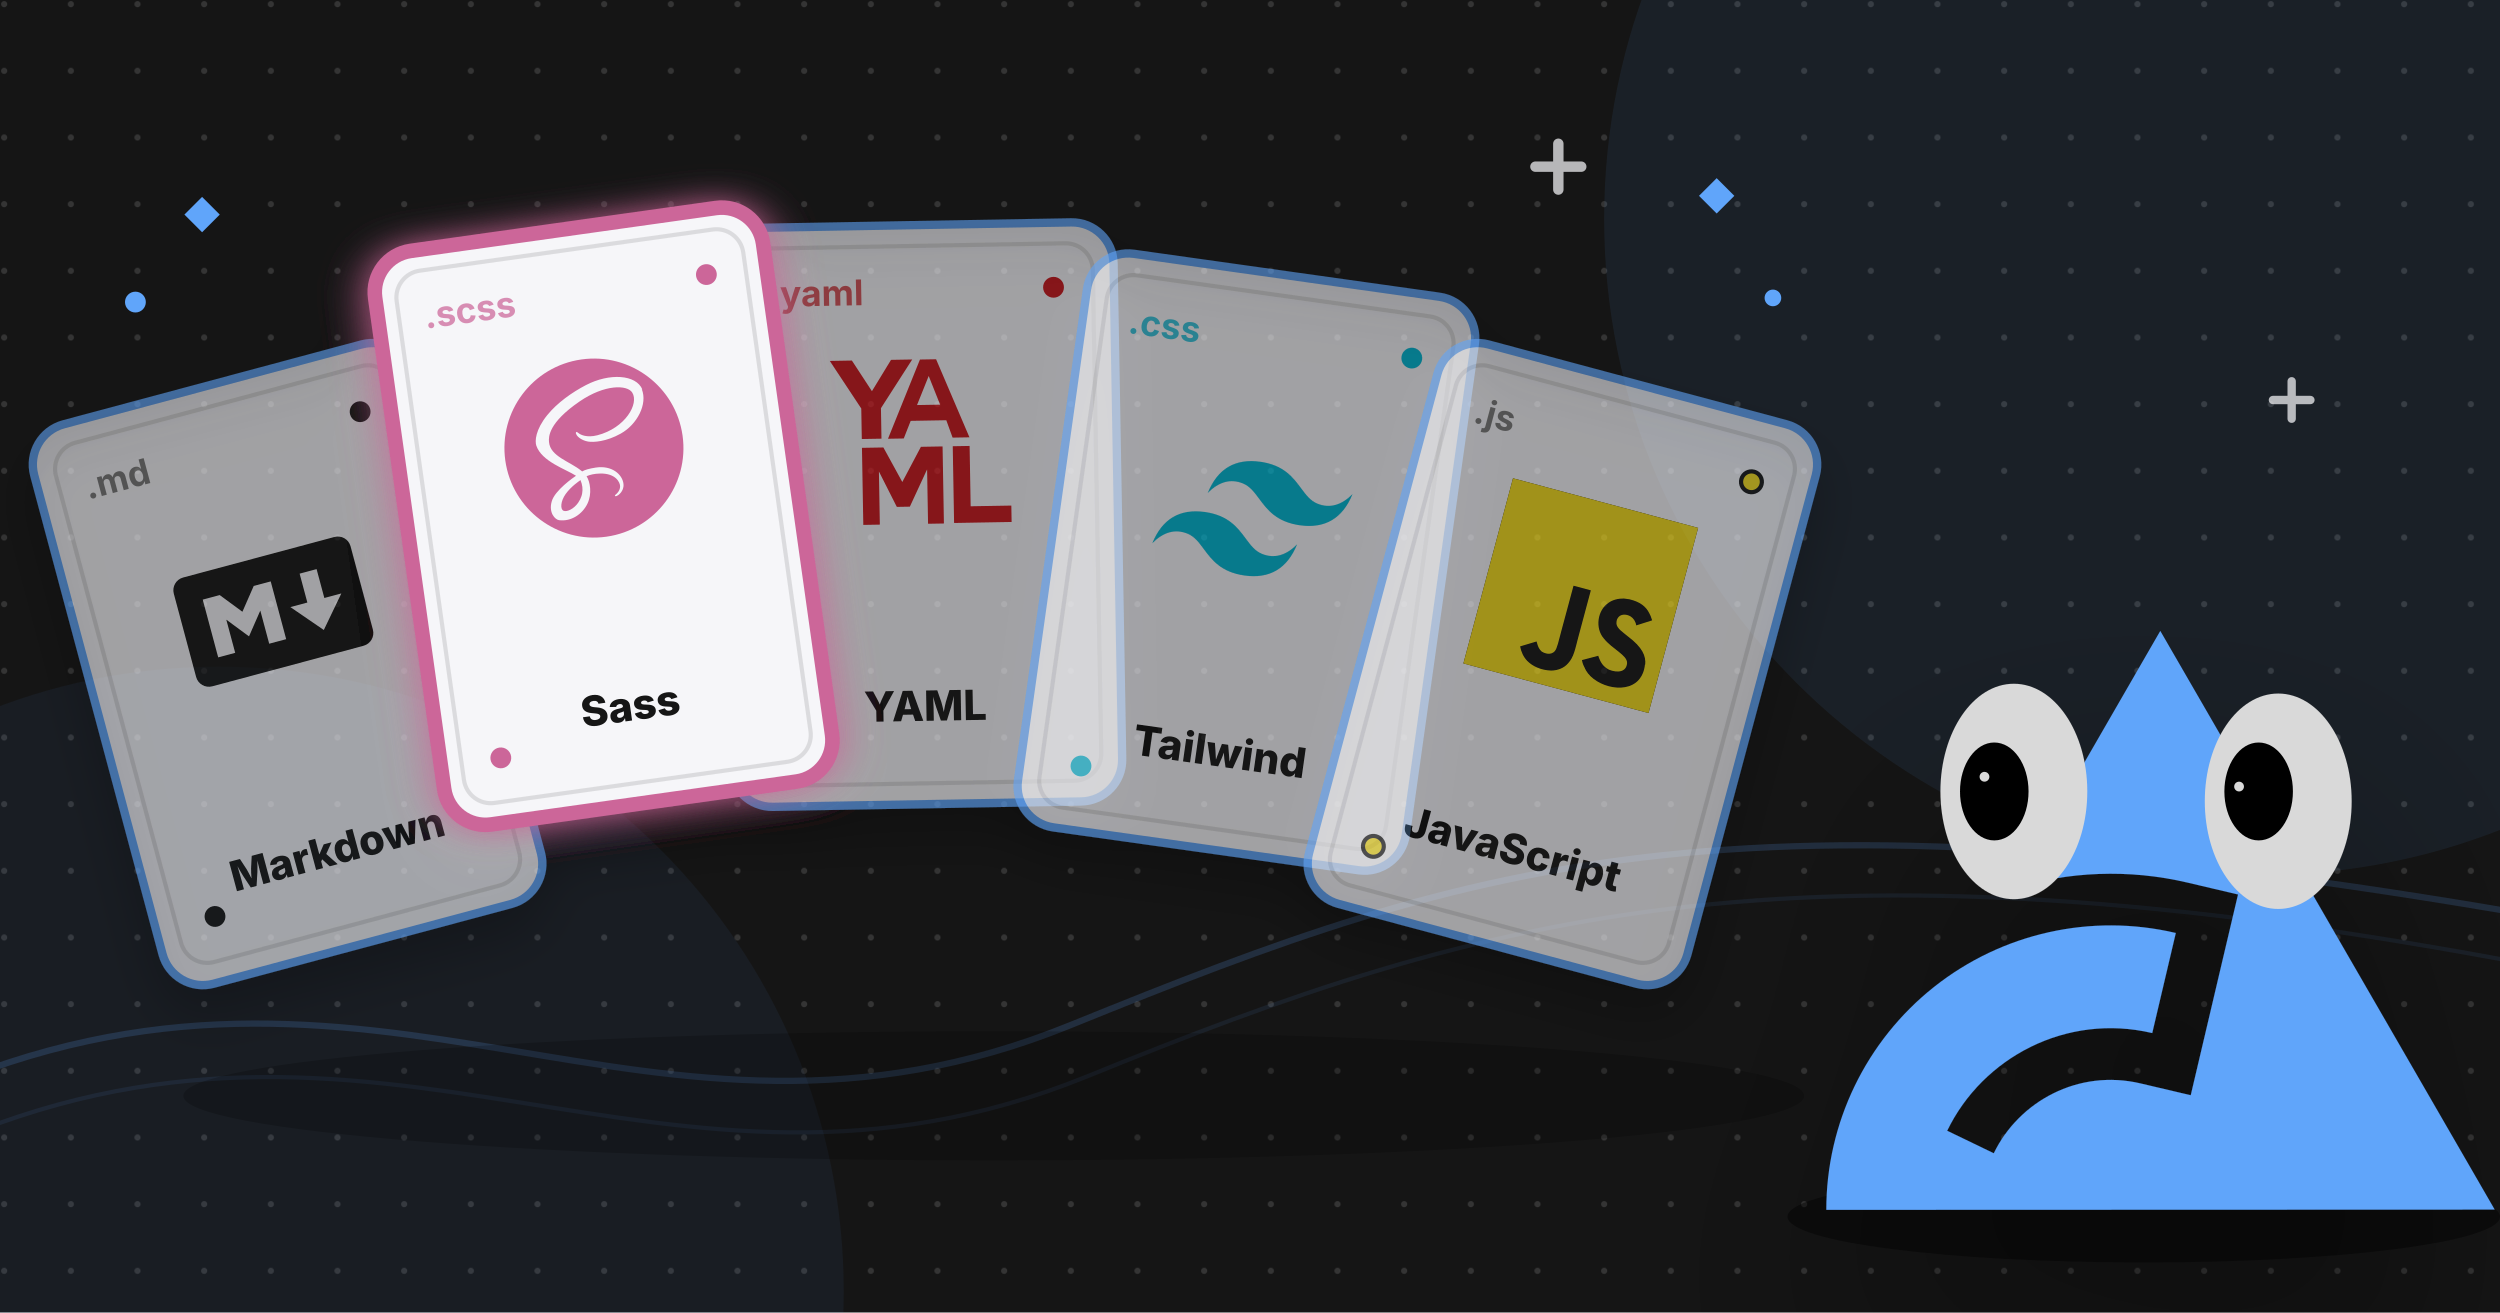
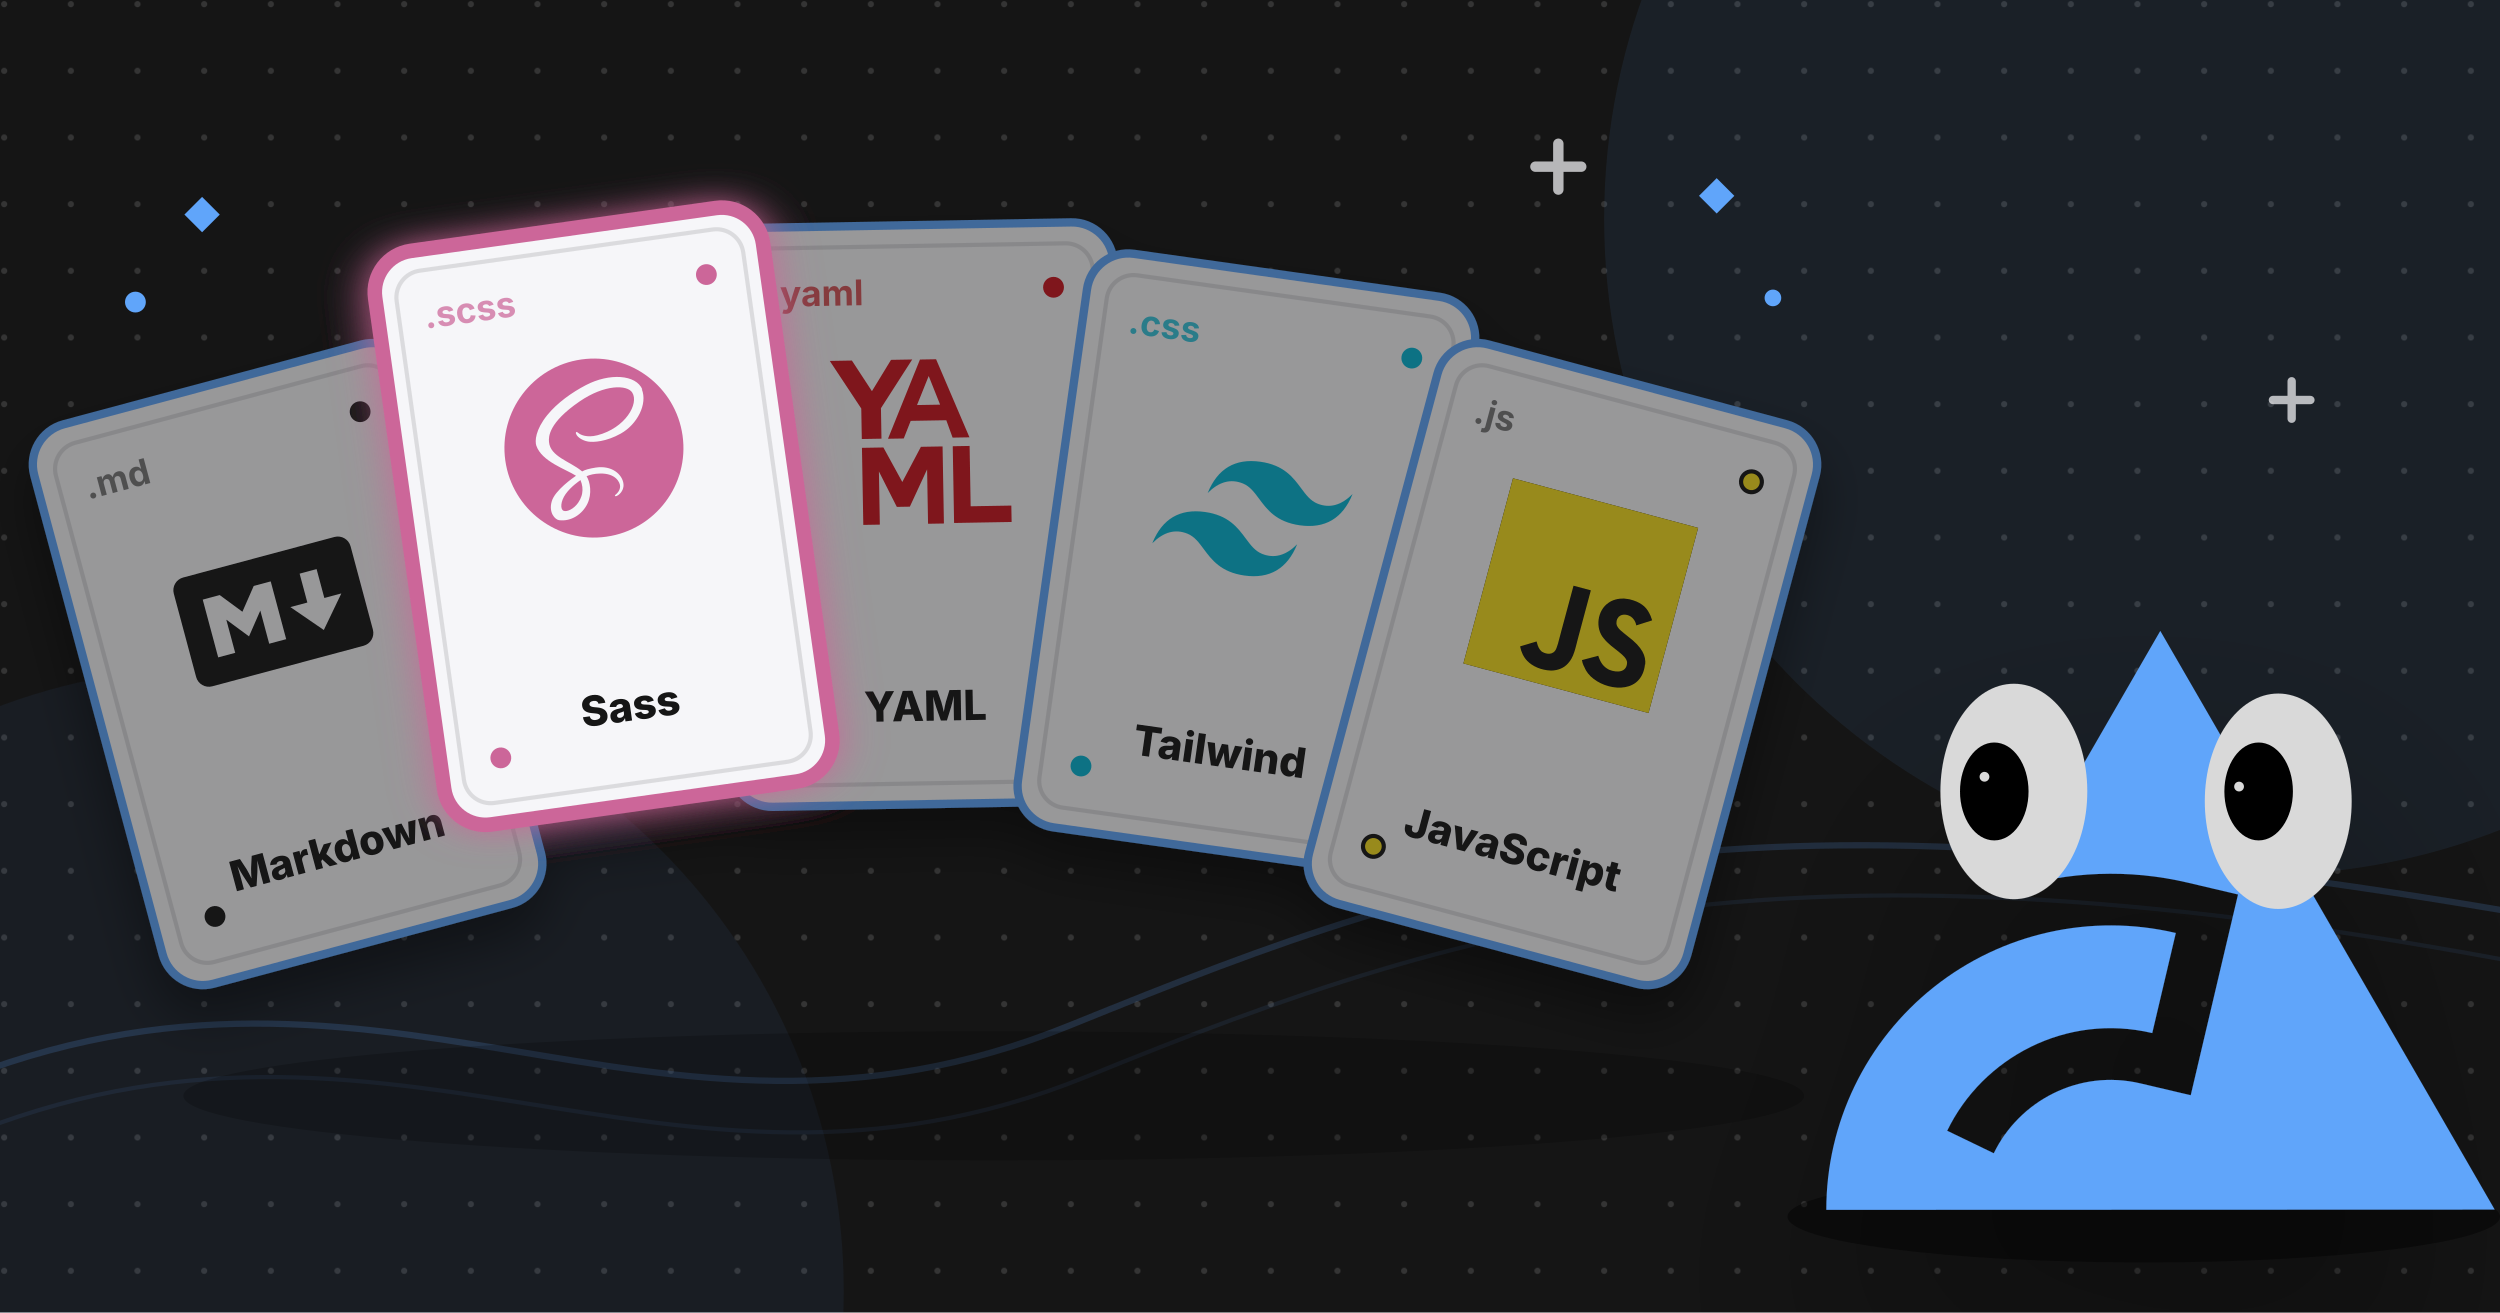
<svg xmlns="http://www.w3.org/2000/svg" width="1200" height="630" viewBox="0 0 1200 630" fill="none">
  <defs>
    <pattern id="dots" width="32" height="32" patternUnits="userSpaceOnUse">
      <circle cx="2" cy="2" r="1.5" fill="#F6F6F9" fill-opacity="0.14" />
    </pattern>
    <filter id="card-shadow" x="-35%" y="-30%" width="170%" height="180%" color-interpolation-filters="sRGB">
      <feDropShadow dx="0" dy="14" stdDeviation="12" flood-color="#000000" flood-opacity="0.35" />
    </filter>
    <filter id="selected-card-glow" x="-35%" y="-35%" width="170%" height="190%" color-interpolation-filters="sRGB">
      <feDropShadow dx="0" dy="0" stdDeviation="9" flood-color="#CC6699" flood-opacity="0.9" />
+     </filter>
+     <filter id="dim-card" x="-5%" y="-5%" width="110%" height="110%" color-interpolation-filters="sRGB">
+       <feComponentTransfer>
+         <feFuncR type="linear" slope="0.58" intercept="0.035" />
+         <feFuncG type="linear" slope="0.58" intercept="0.035" />
+         <feFuncB type="linear" slope="0.58" intercept="0.035" />
+         <feFuncA type="identity" />
+       </feComponentTransfer>
    </filter>
    <filter id="mascot-shadow" x="-30%" y="-30%" width="170%" height="180%" color-interpolation-filters="sRGB">
      <feDropShadow dx="0" dy="16" stdDeviation="13" flood-color="#000000" flood-opacity="0.4" />
    </filter>
  </defs>
  <rect width="1200" height="630" fill="#151515" />
  <rect width="1200" height="630" fill="url(#dots)" />
  <circle cx="1085" cy="105" r="315" fill="#60A5FA" fill-opacity="0.08" />
  <circle cx="105" cy="620" r="300" fill="#60A5FA" fill-opacity="0.06" />
  <path d="M-35 525C181 430 310 575 514 492C711 412 834 371 1236 443" stroke="#60A5FA" stroke-opacity="0.18" stroke-width="3" />
  <path d="M-30 551C183 456 318 599 521 517C715 438 865 394 1235 467" stroke="#60A5FA" stroke-opacity="0.09" stroke-width="2" />
  <g fill="#60A5FA">
    <path d="M91 97H103V109H91V97Z" transform="rotate(45 97 103)" />
    <path d="M818 88H830V100H818V88Z" transform="rotate(45 824 94)" />
    <circle cx="65" cy="145" r="5" />
    <circle cx="851" cy="143" r="4" />
  </g>
  <g stroke="#F6F6F9" stroke-linecap="round" stroke-opacity="0.72">
    <path d="M748 69V91M737 80H759" stroke-width="5" />
    <path d="M1100 183V201M1091 192H1109" stroke-width="4" />
  </g>
  <ellipse cx="1029" cy="584" rx="171" ry="22" fill="#000000" fill-opacity="0.42" />
  <ellipse cx="477" cy="526" rx="389" ry="31" fill="#000000" fill-opacity="0.2" />
  <g transform="translate(875 300) scale(4.7)" filter="url(#mascot-shadow)">
    <path d="M34.455 0.6L19.26 26.942C25.029 25.161 31.236 24.895 37.253 26.312L42.393 27.523L37.566 48.026L32.419 46.815C26.093 45.325 20.016 48.65 17.45 53.951L12.692 51.652C16.319 44.153 24.873 39.61 33.633 41.673L36.039 31.454C27.405 29.422 18.307 31.452 11.354 36.961C4.401 42.468 0.341 50.861 0.345 59.732L68.611 59.706L34.455 0.6Z" fill="#60A5FA" />
    <ellipse cx="19.5" cy="17" rx="7.5" ry="11" fill="#D9D9D9" />
    <path d="M21 17C21 19.761 19.433 22 17.5 22C15.567 22 14 19.761 14 17C14 14.239 15.567 12 17.5 12C19.433 12 21 14.239 21 17Z" fill="#000000" />
    <circle cx="16.5" cy="15.5" r="0.5" fill="#D9D9D9" />
    <ellipse cx="46.5" cy="18" rx="7.5" ry="11" fill="#D9D9D9" />
    <path d="M48 17C48 19.761 46.433 22 44.5 22C42.567 22 41 19.761 41 17C41 14.239 42.567 12 44.5 12C46.433 12 48 14.239 48 17Z" fill="#000000" />
    <circle cx="42.5" cy="16.5" r="0.5" fill="#D9D9D9" />
  </g>
  <g filter="url(#card-shadow)" font-family="Inter, ui-sans-serif, system-ui, -apple-system, BlinkMacSystemFont, 'Segoe UI', sans-serif">
-     <g transform="translate(65 177) rotate(-15 94 220)" opacity="0.58">
+     <g transform="translate(65 177) rotate(-15 94 220)" filter="url(#dim-card)">
      <rect width="188" height="278" rx="20" fill="#F6F6F9" stroke="#60A5FA" stroke-width="4" />
      <rect x="10" y="10" width="168" height="258" rx="13" stroke="#151515" stroke-opacity="0.12" stroke-width="2" />
      <text x="22" y="38" fill="#151515" fill-opacity="0.55" font-size="17" font-weight="750">.md</text>
      <g transform="translate(50 69) scale(3.66)" fill="#151515">
        <path d="M22.27 19.385H1.73A1.73 1.73 0 010 17.655V6.345a1.73 1.73 0 011.73-1.73h20.54A1.73 1.73 0 0124 6.345v11.308a1.73 1.73 0 01-1.73 1.731zM5.769 15.923v-4.5l2.308 2.885 2.307-2.885v4.5h2.308V8.078h-2.308l-2.307 2.885-2.308-2.885H3.46v7.847zM21.232 12h-2.309V8.077h-2.307V12h-2.308l3.461 4.039z" />
      </g>
      <text x="94" y="238" text-anchor="middle" fill="#151515" font-size="20" font-weight="800">Markdown</text>
      <circle cx="29" cy="247" r="5" fill="#151515" />
      <circle cx="159" cy="31" r="5" fill="#151515" />
    </g>
-     <g transform="translate(350 108) rotate(-1 94 220)" opacity="0.58">
+     <g transform="translate(350 108) rotate(-1 94 220)" filter="url(#dim-card)">
      <rect width="188" height="278" rx="20" fill="#F6F6F9" stroke="#60A5FA" stroke-width="4" />
      <rect x="10" y="10" width="168" height="258" rx="13" stroke="#151515" stroke-opacity="0.12" stroke-width="2" />
      <text x="22" y="38" fill="#CB171E" fill-opacity="0.72" font-size="17" font-weight="750">.yaml</text>
      <g transform="translate(51 61) scale(3.58)" fill="#CB171E">
        <path d="m0 .97 4.111 6.453v4.09h2.638v-4.09L11.053.969H8.214L5.58 5.125 2.965.969Zm12.093.024-4.47 10.544h2.114l.97-2.345h4.775l.804 2.345h2.26L14.255.994Zm1.133 2.225 1.463 3.87h-3.096zm3.06 9.475v10.29H24v-2.199h-5.454v-8.091zm-12.175.002v10.335h2.217v-7.129l2.32 4.792h1.746l2.4-4.96v7.295h2.127V12.696h-2.904L9.44 17.37l-2.455-4.674Z" />
      </g>
      <text x="94" y="238" text-anchor="middle" fill="#151515" font-size="20" font-weight="800">YAML</text>
      <circle cx="29" cy="247" r="5" fill="#CB171E" />
      <circle cx="159" cy="31" r="5" fill="#CB171E" />
    </g>
-     <g transform="translate(493 130) rotate(8 94 220)" opacity="0.58">
+     <g transform="translate(493 130) rotate(8 94 220)" filter="url(#dim-card)">
      <rect width="188" height="278" rx="20" fill="#F6F6F9" stroke="#60A5FA" stroke-width="4" />
      <rect x="10" y="10" width="168" height="258" rx="13" stroke="#151515" stroke-opacity="0.12" stroke-width="2" />
      <text x="22" y="38" fill="#06B6D4" fill-opacity="0.78" font-size="17" font-weight="750">.css</text>
      <g transform="translate(48 72) scale(3.83)" fill="#06B6D4">
        <path d="M12.001 4.8c-3.2 0-5.2 1.6-6 4.8 1.2-1.6 2.6-2.2 4.2-1.8.913.228 1.565.89 2.288 1.624C13.666 10.618 15.027 12 18.001 12c3.2 0 5.2-1.6 6-4.8-1.2 1.6-2.6 2.2-4.2 1.8-.913-.228-1.565-.89-2.288-1.624C16.337 6.182 14.976 4.8 12.001 4.8zM6.001 12c-3.2 0-5.2 1.6-6 4.8 1.2-1.6 2.6-2.2 4.2-1.8.913.228 1.565.89 2.288 1.624 1.177 1.194 2.538 2.576 5.512 2.576 3.2 0 5.2-1.6 6-4.8-1.2 1.6-2.6 2.2-4.2 1.8-.913-.228-1.565-.89-2.288-1.624C10.337 13.382 8.976 12 6.001 12z" />
      </g>
      <text x="94" y="238" text-anchor="middle" fill="#151515" font-size="20" font-weight="800">Tailwind</text>
      <circle cx="29" cy="247" r="5" fill="#06B6D4" />
      <circle cx="159" cy="31" r="5" fill="#06B6D4" />
    </g>
-     <g transform="translate(635 177) rotate(15 94 220)" opacity="0.58">
+     <g transform="translate(635 177) rotate(15 94 220)" filter="url(#dim-card)">
      <rect width="188" height="278" rx="20" fill="#F6F6F9" stroke="#60A5FA" stroke-width="4" />
      <rect x="10" y="10" width="168" height="258" rx="13" stroke="#151515" stroke-opacity="0.12" stroke-width="2" />
      <text x="22" y="38" fill="#151515" fill-opacity="0.55" font-size="17" font-weight="750">.js</text>
      <rect x="48" y="59" width="92" height="92" fill="#151515" />
      <g transform="translate(48 59) scale(3.833333)" fill="#F7DF1E">
        <path d="M0 0h24v24H0V0zm22.034 18.276c-.175-1.095-.888-2.015-3.003-2.873-.736-.345-1.554-.585-1.797-1.14-.091-.33-.105-.51-.046-.705.15-.646.915-.84 1.515-.66.39.12.75.42.976.9 1.034-.676 1.034-.676 1.755-1.125-.27-.42-.404-.601-.586-.78-.63-.705-1.469-1.065-2.834-1.034l-.705.089c-.676.165-1.32.525-1.71 1.005-1.14 1.291-.811 3.541.569 4.471 1.365 1.02 3.361 1.244 3.616 2.205.24 1.17-.87 1.545-1.966 1.41-.811-.18-1.26-.586-1.755-1.336l-1.83 1.051c.21.48.45.689.81 1.109 1.74 1.756 6.09 1.666 6.871-1.004.029-.09.24-.705.074-1.65l.046.067zm-8.983-7.245h-2.248c0 1.938-.009 3.864-.009 5.805 0 1.232.063 2.363-.138 2.711-.33.689-1.18.601-1.566.48-.396-.196-.597-.466-.83-.855-.063-.105-.11-.196-.127-.196l-1.825 1.125c.305.63.75 1.172 1.324 1.517.855.51 2.004.675 3.207.405.783-.226 1.458-.691 1.811-1.411.51-.93.402-2.07.397-3.346.012-2.054 0-4.109 0-6.179l.004-.056z" />
      </g>
      <text x="94" y="238" text-anchor="middle" fill="#151515" font-size="20" font-weight="800">JavaScript</text>
      <circle cx="29" cy="247" r="5" fill="#F7DF1E" stroke="#151515" stroke-width="2" />
      <circle cx="159" cy="31" r="5" fill="#F7DF1E" stroke="#151515" stroke-width="2" />
    </g>
    <g transform="translate(207 108) rotate(-8 94 220)" filter="url(#selected-card-glow)">
      <rect width="188" height="278" rx="20" fill="#F6F6F9" stroke="#CC6699" stroke-width="7" />
      <rect x="10" y="10" width="168" height="258" rx="13" stroke="#151515" stroke-opacity="0.12" stroke-width="2" />
      <text x="22" y="38" fill="#CC6699" fill-opacity="0.72" font-size="17" font-weight="750">.scss</text>
      <g transform="translate(51 63) scale(3.58)" fill="#CC6699">
        <path d="M12 0c6.627 0 12 5.373 12 12s-5.373 12-12 12S0 18.627 0 12 5.373 0 12 0zM9.615 15.998c.175.645.156 1.248-.024 1.792l-.065.18c-.024.061-.052.12-.078.176-.14.29-.326.56-.555.81-.698.759-1.672 1.047-2.09.805-.45-.262-.226-1.335.584-2.19.871-.918 2.12-1.509 2.12-1.509v-.003l.108-.061zm9.911-10.861c-.542-2.133-4.077-2.834-7.422-1.645-1.989.707-4.144 1.818-5.693 3.267C4.568 8.48 4.275 9.98 4.396 10.607c.427 2.211 3.457 3.657 4.703 4.73v.006c-.367.18-3.056 1.529-3.686 2.925-.675 1.47.105 2.521.615 2.655 1.575.436 3.195-.36 4.065-1.649.84-1.261.766-2.881.404-3.676.496-.135 1.08-.195 1.83-.104 2.101.24 2.521 1.56 2.43 2.1-.09.539-.523.854-.674.944-.15.091-.195.12-.181.181.015.09.091.09.21.075.165-.03 1.096-.45 1.141-1.471.045-1.29-1.186-2.729-3.375-2.7-.9.016-1.471.091-1.875.256-.03-.045-.061-.075-.105-.105-1.35-1.455-3.855-2.475-3.75-4.41.03-.705.285-2.564 4.8-4.814 3.705-1.846 6.661-1.335 7.171-.21.733 1.604-1.576 4.59-5.431 5.024-1.47.165-2.235-.404-2.431-.615-.209-.225-.239-.24-.314-.194-.12.06-.045.255 0 .375.12.3.585.825 1.396 1.095.704.225 2.43.359 4.5-.45 2.324-.899 4.139-3.405 3.614-5.505l.073.067z" />
      </g>
      <text x="94" y="238" text-anchor="middle" fill="#151515" font-size="20" font-weight="800">Sass</text>
      <circle cx="29" cy="247" r="5" fill="#CC6699" />
      <circle cx="159" cy="31" r="5" fill="#CC6699" />
    </g>
  </g>
</svg>
